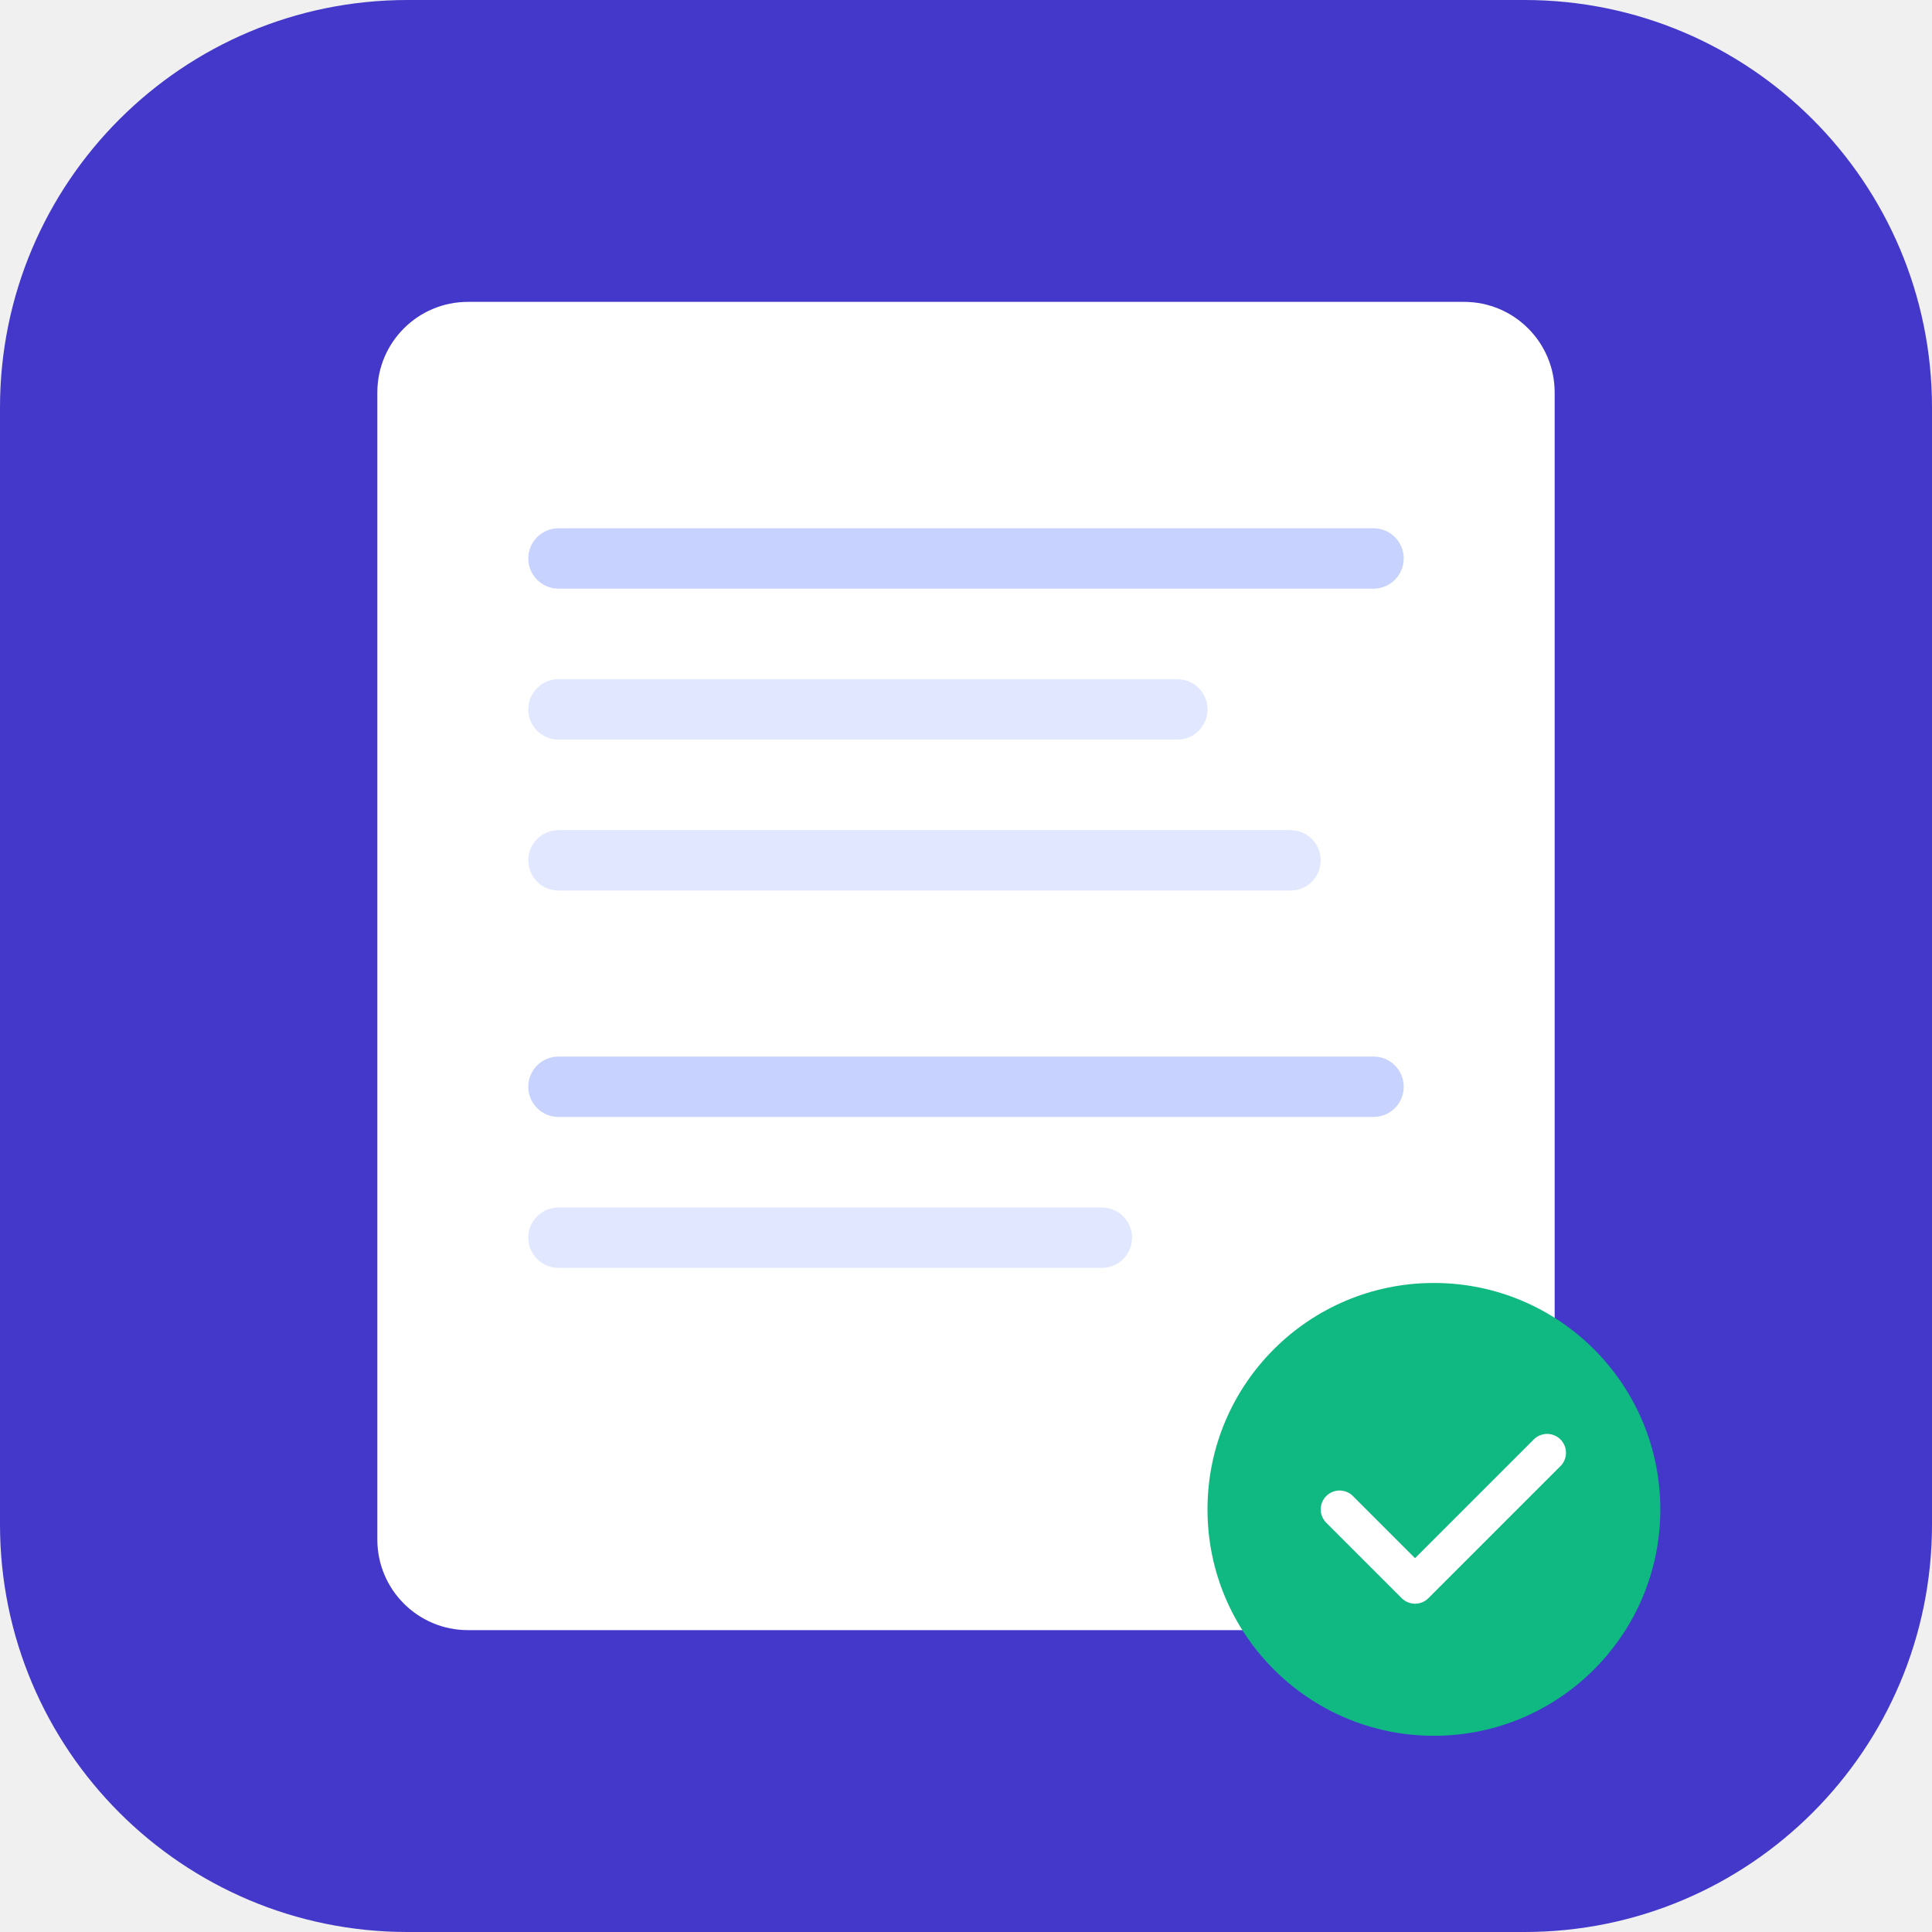
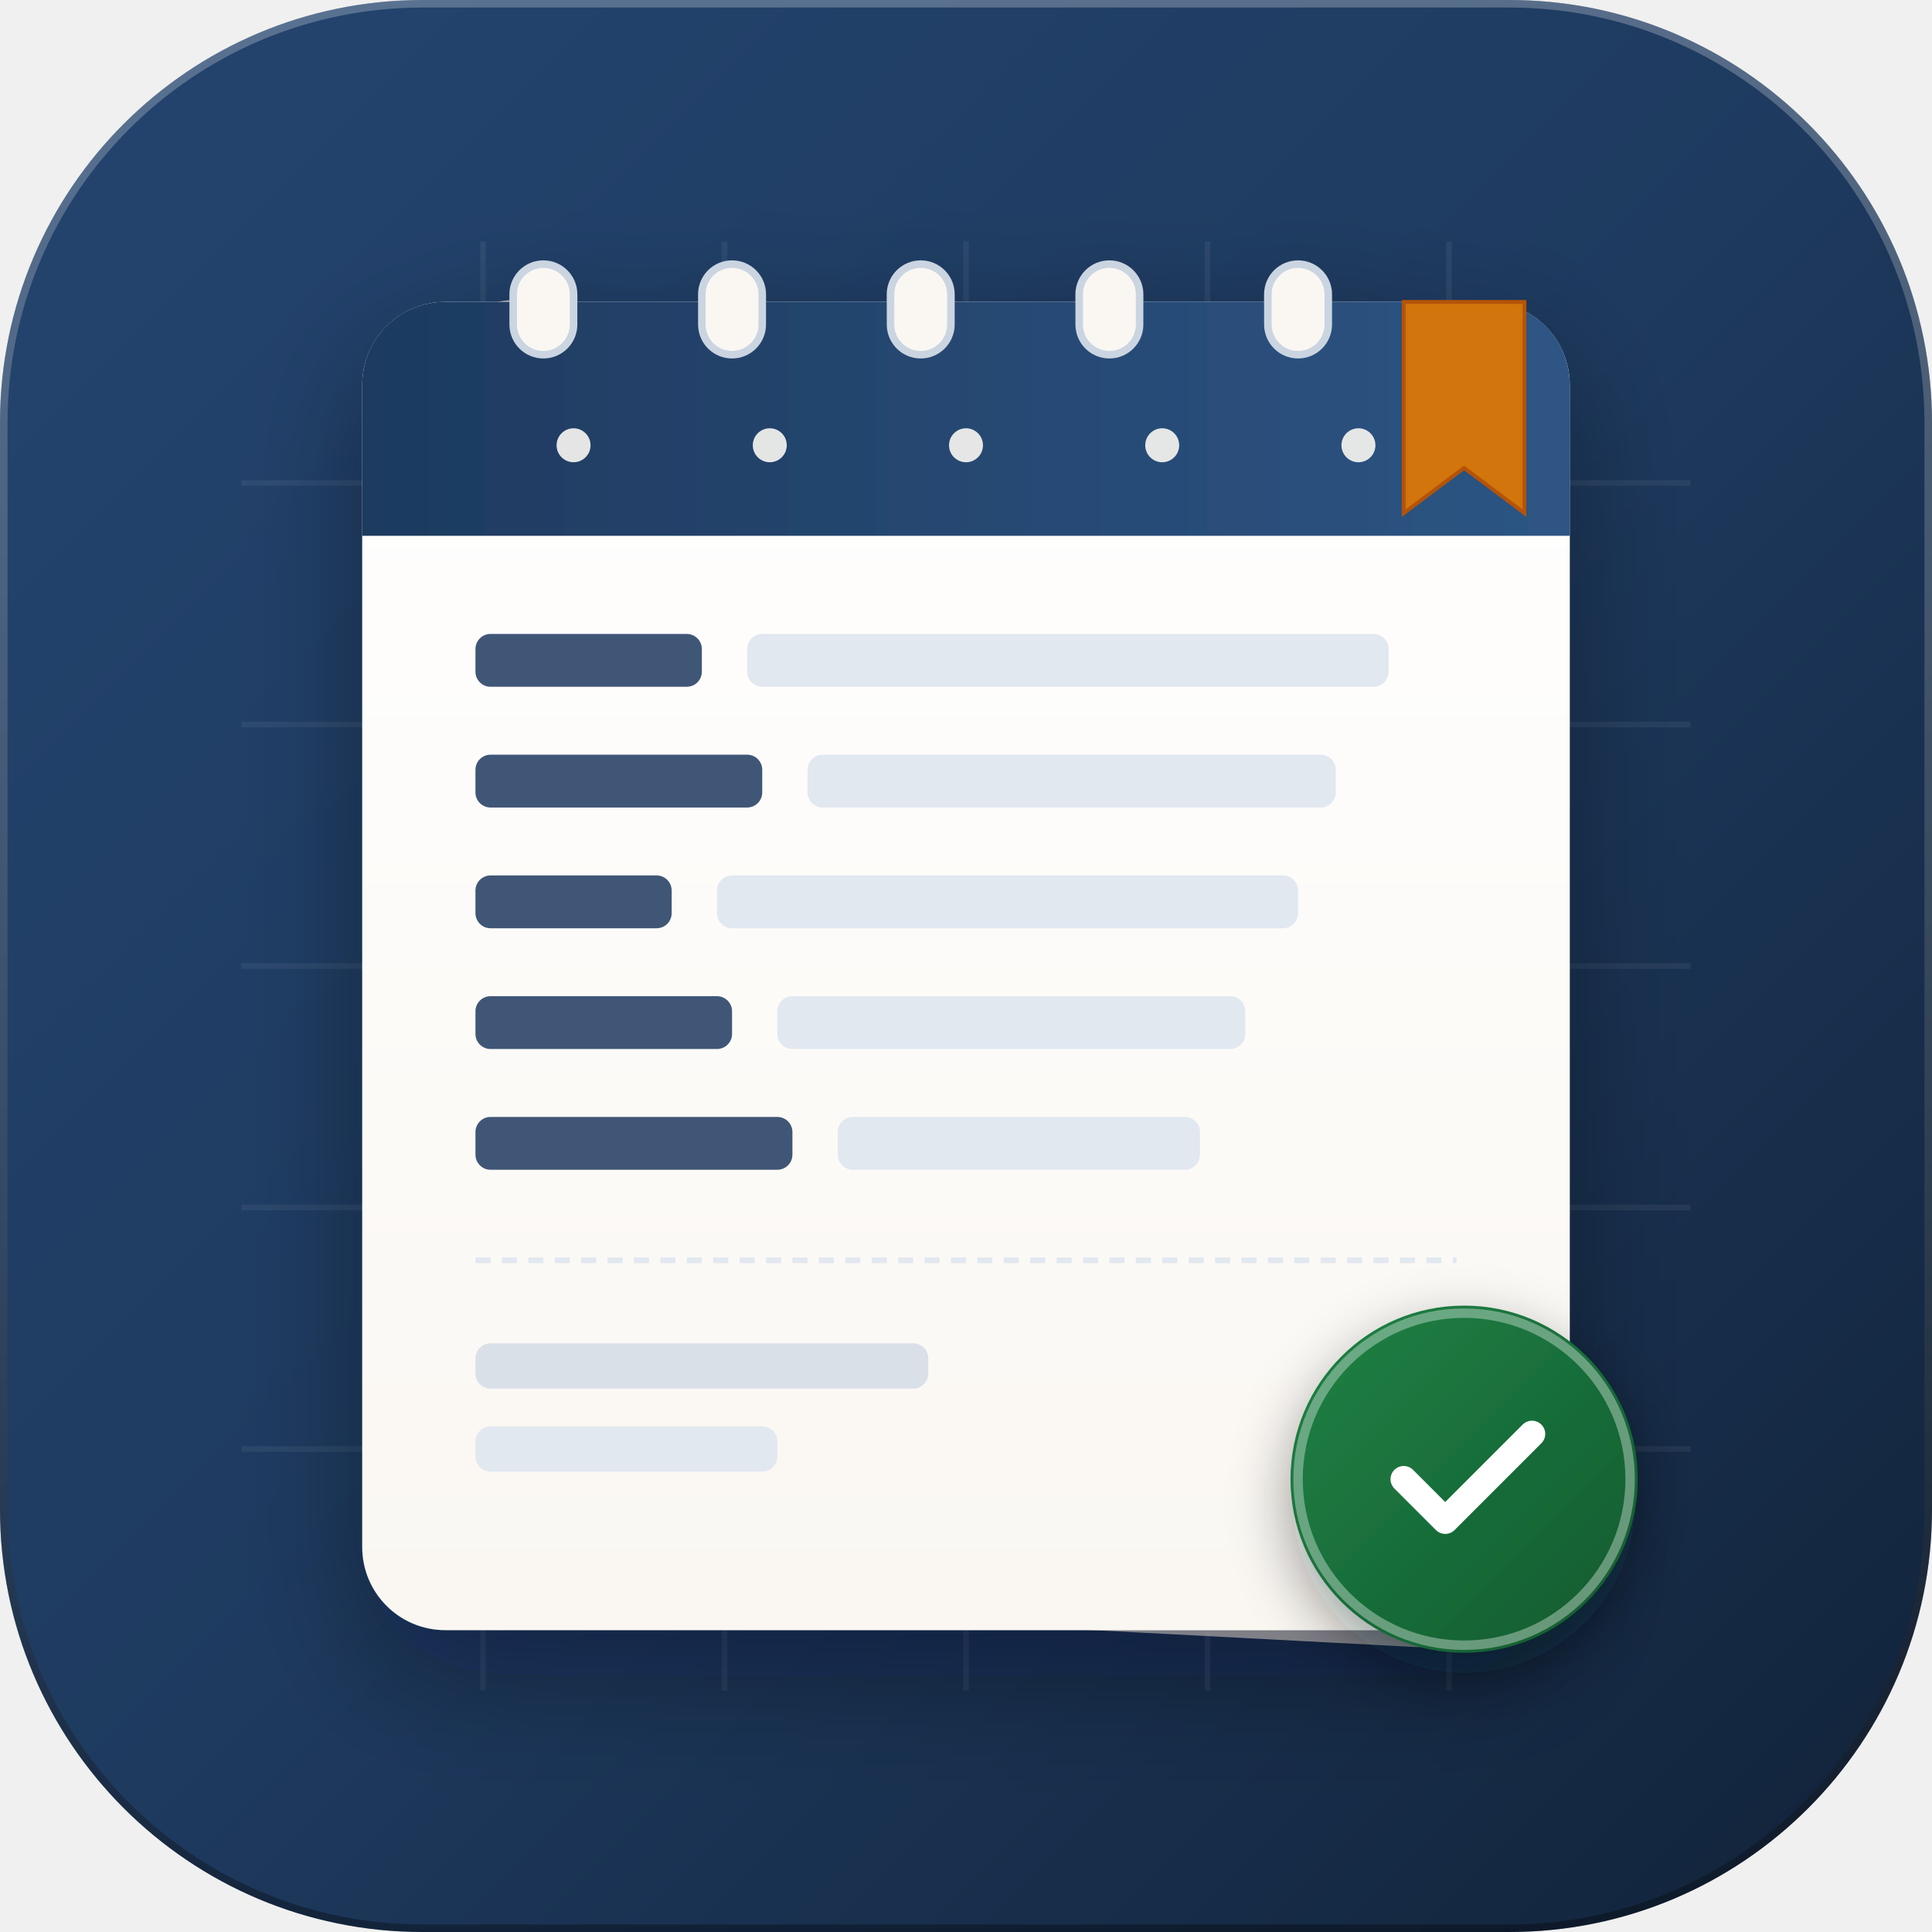
- <svg xmlns="http://www.w3.org/2000/svg" viewBox="0 0 512 512" fill="none">
-   <rect width="512" height="512" rx="108" fill="#4338ca" />
-   <rect x="100" y="80" width="312" height="352" rx="24" fill="#fff" />
-   <rect x="140" y="140" width="232" height="16" rx="8" fill="#c7d2fe" />
-   <rect x="140" y="180" width="180" height="16" rx="8" fill="#e0e7ff" />
-   <rect x="140" y="220" width="210" height="16" rx="8" fill="#e0e7ff" />
-   <rect x="140" y="280" width="232" height="16" rx="8" fill="#c7d2fe" />
-   <rect x="140" y="320" width="160" height="16" rx="8" fill="#e0e7ff" />
-   <circle cx="380" cy="400" r="60" fill="#10b981" />
-   <path d="M355 400l20 20 35-35" stroke="#fff" stroke-width="10" stroke-linecap="round" stroke-linejoin="round" />
+ <svg xmlns="http://www.w3.org/2000/svg" viewBox="0 0 512 512" width="512" height="512">
+   <defs>
+     <linearGradient id="bgGrad" x1="0%" y1="0%" x2="100%" y2="100%">
+       <stop offset="0%" stop-color="#244570" />
+       <stop offset="50%" stop-color="#1E3A5F" />
+       <stop offset="100%" stop-color="#112238" />
+     </linearGradient>
+     <linearGradient id="borderGrad" x1="0%" y1="0%" x2="0%" y2="100%">
+       <stop offset="0%" stop-color="#FFFFFF" stop-opacity="0.25" />
+       <stop offset="100%" stop-color="#000000" stop-opacity="0.35" />
+     </linearGradient>
+     <linearGradient id="paperGrad" x1="0%" y1="0%" x2="0%" y2="100%">
+       <stop offset="0%" stop-color="#FFFFFF" />
+       <stop offset="100%" stop-color="#FAF7F2" />
+     </linearGradient>
+     <linearGradient id="underPaperGrad" x1="0%" y1="0%" x2="100%" y2="100%">
+       <stop offset="0%" stop-color="#EBE6DE" />
+       <stop offset="100%" stop-color="#DCD5C9" />
+     </linearGradient>
+     <linearGradient id="headerGrad" x1="0%" y1="0%" x2="100%" y2="0%">
+       <stop offset="0%" stop-color="#1E3A5F" />
+       <stop offset="100%" stop-color="#2D5584" />
+     </linearGradient>
+     <linearGradient id="greenBadge" x1="0%" y1="0%" x2="100%" y2="100%">
+       <stop offset="0%" stop-color="#1E8245" />
+       <stop offset="100%" stop-color="#145A2F" />
+     </linearGradient>
+     <filter id="shadowPaper" x="-15%" y="-15%" width="130%" height="130%">
+       <feDropShadow dx="0" dy="12" stdDeviation="16" flood-color="#0A1320" flood-opacity="0.35" />
+     </filter>
+     <filter id="shadowBadge" x="-20%" y="-20%" width="140%" height="140%">
+       <feDropShadow dx="0" dy="6" stdDeviation="8" flood-color="#0A1320" flood-opacity="0.4" />
+     </filter>
+   </defs>
+   <rect width="512" height="512" rx="112" fill="url(#bgGrad)" />
+   <rect width="510" height="510" x="1" y="1" rx="111" fill="none" stroke="url(#borderGrad)" stroke-width="2" />
+   <g opacity="0.06" stroke="#FFFFFF" stroke-width="1.5">
+     <line x1="64" y1="128" x2="448" y2="128" />
+     <line x1="64" y1="192" x2="448" y2="192" />
+     <line x1="64" y1="256" x2="448" y2="256" />
+     <line x1="64" y1="320" x2="448" y2="320" />
+     <line x1="64" y1="384" x2="448" y2="384" />
+     <line x1="128" y1="64" x2="128" y2="448" />
+     <line x1="192" y1="64" x2="192" y2="448" />
+     <line x1="256" y1="64" x2="256" y2="448" />
+     <line x1="320" y1="64" x2="320" y2="448" />
+     <line x1="384" y1="64" x2="384" y2="448" />
+   </g>
+   <g transform="rotate(3 256 262)">
+     <rect x="108" y="86" width="296" height="344" rx="20" fill="url(#underPaperGrad)" opacity="0.75" />
+   </g>
+   <g filter="url(#shadowPaper)">
+     <rect x="96" y="80" width="320" height="352" rx="22" fill="url(#paperGrad)" />
+     <path d="M 96 102 C 96 89.8 105.8 80 118 80 L 394 80 C 406.2 80 416 89.8 416 102 L 416 142 L 96 142 Z" fill="url(#headerGrad)" />
+     <rect x="136" y="70" width="16" height="24" rx="8" fill="#FAF7F2" stroke="#CBD5E1" stroke-width="2" />
+     <rect x="186" y="70" width="16" height="24" rx="8" fill="#FAF7F2" stroke="#CBD5E1" stroke-width="2" />
+     <rect x="236" y="70" width="16" height="24" rx="8" fill="#FAF7F2" stroke="#CBD5E1" stroke-width="2" />
+     <rect x="286" y="70" width="16" height="24" rx="8" fill="#FAF7F2" stroke="#CBD5E1" stroke-width="2" />
+     <rect x="336" y="70" width="16" height="24" rx="8" fill="#FAF7F2" stroke="#CBD5E1" stroke-width="2" />
+     <circle cx="152" cy="118" r="4.5" fill="#FAF7F2" opacity="0.9" />
+     <circle cx="204" cy="118" r="4.5" fill="#FAF7F2" opacity="0.9" />
+     <circle cx="256" cy="118" r="4.5" fill="#FAF7F2" opacity="0.9" />
+     <circle cx="308" cy="118" r="4.5" fill="#FAF7F2" opacity="0.9" />
+     <circle cx="360" cy="118" r="4.5" fill="#FAF7F2" opacity="0.9" />
+     <rect x="126" y="168" width="60" height="14" rx="4" fill="#1E3A5F" opacity="0.85" />
+     <rect x="198" y="168" width="170" height="14" rx="4" fill="#E2E8F0" />
+     <rect x="126" y="200" width="76" height="14" rx="4" fill="#1E3A5F" opacity="0.85" />
+     <rect x="214" y="200" width="140" height="14" rx="4" fill="#E2E8F0" />
+     <rect x="126" y="232" width="52" height="14" rx="4" fill="#1E3A5F" opacity="0.85" />
+     <rect x="190" y="232" width="154" height="14" rx="4" fill="#E2E8F0" />
+     <rect x="126" y="264" width="68" height="14" rx="4" fill="#1E3A5F" opacity="0.85" />
+     <rect x="206" y="264" width="124" height="14" rx="4" fill="#E2E8F0" />
+     <rect x="126" y="296" width="84" height="14" rx="4" fill="#1E3A5F" opacity="0.85" />
+     <rect x="222" y="296" width="96" height="14" rx="4" fill="#E2E8F0" />
+     <line x1="126" y1="334" x2="386" y2="334" stroke="#E2E8F0" stroke-width="1.5" stroke-dasharray="4 3" />
+     <rect x="126" y="356" width="120" height="12" rx="4" fill="#CBD5E1" opacity="0.7" />
+     <rect x="126" y="378" width="80" height="12" rx="4" fill="#E2E8F0" />
+   </g>
+   <g filter="url(#shadowBadge)" transform="translate(340, 344)">
+     <circle cx="48" cy="48" r="46" fill="url(#greenBadge)" />
+     <circle cx="48" cy="48" r="44" fill="none" stroke="#FFFFFF" stroke-width="2.5" opacity="0.35" />
+     <path d="M 32 48 L 43 59 L 66 36" fill="none" stroke="#FFFFFF" stroke-width="7" stroke-linecap="round" stroke-linejoin="round" />
+   </g>
+   <path d="M 372 80 L 372 136 L 388 124 L 404 136 L 404 80 Z" fill="#D97706" opacity="0.95" />
+   <path d="M 372 80 L 372 136 L 388 124 L 404 136 L 404 80 Z" fill="none" stroke="#B45309" stroke-width="1" />
</svg>
